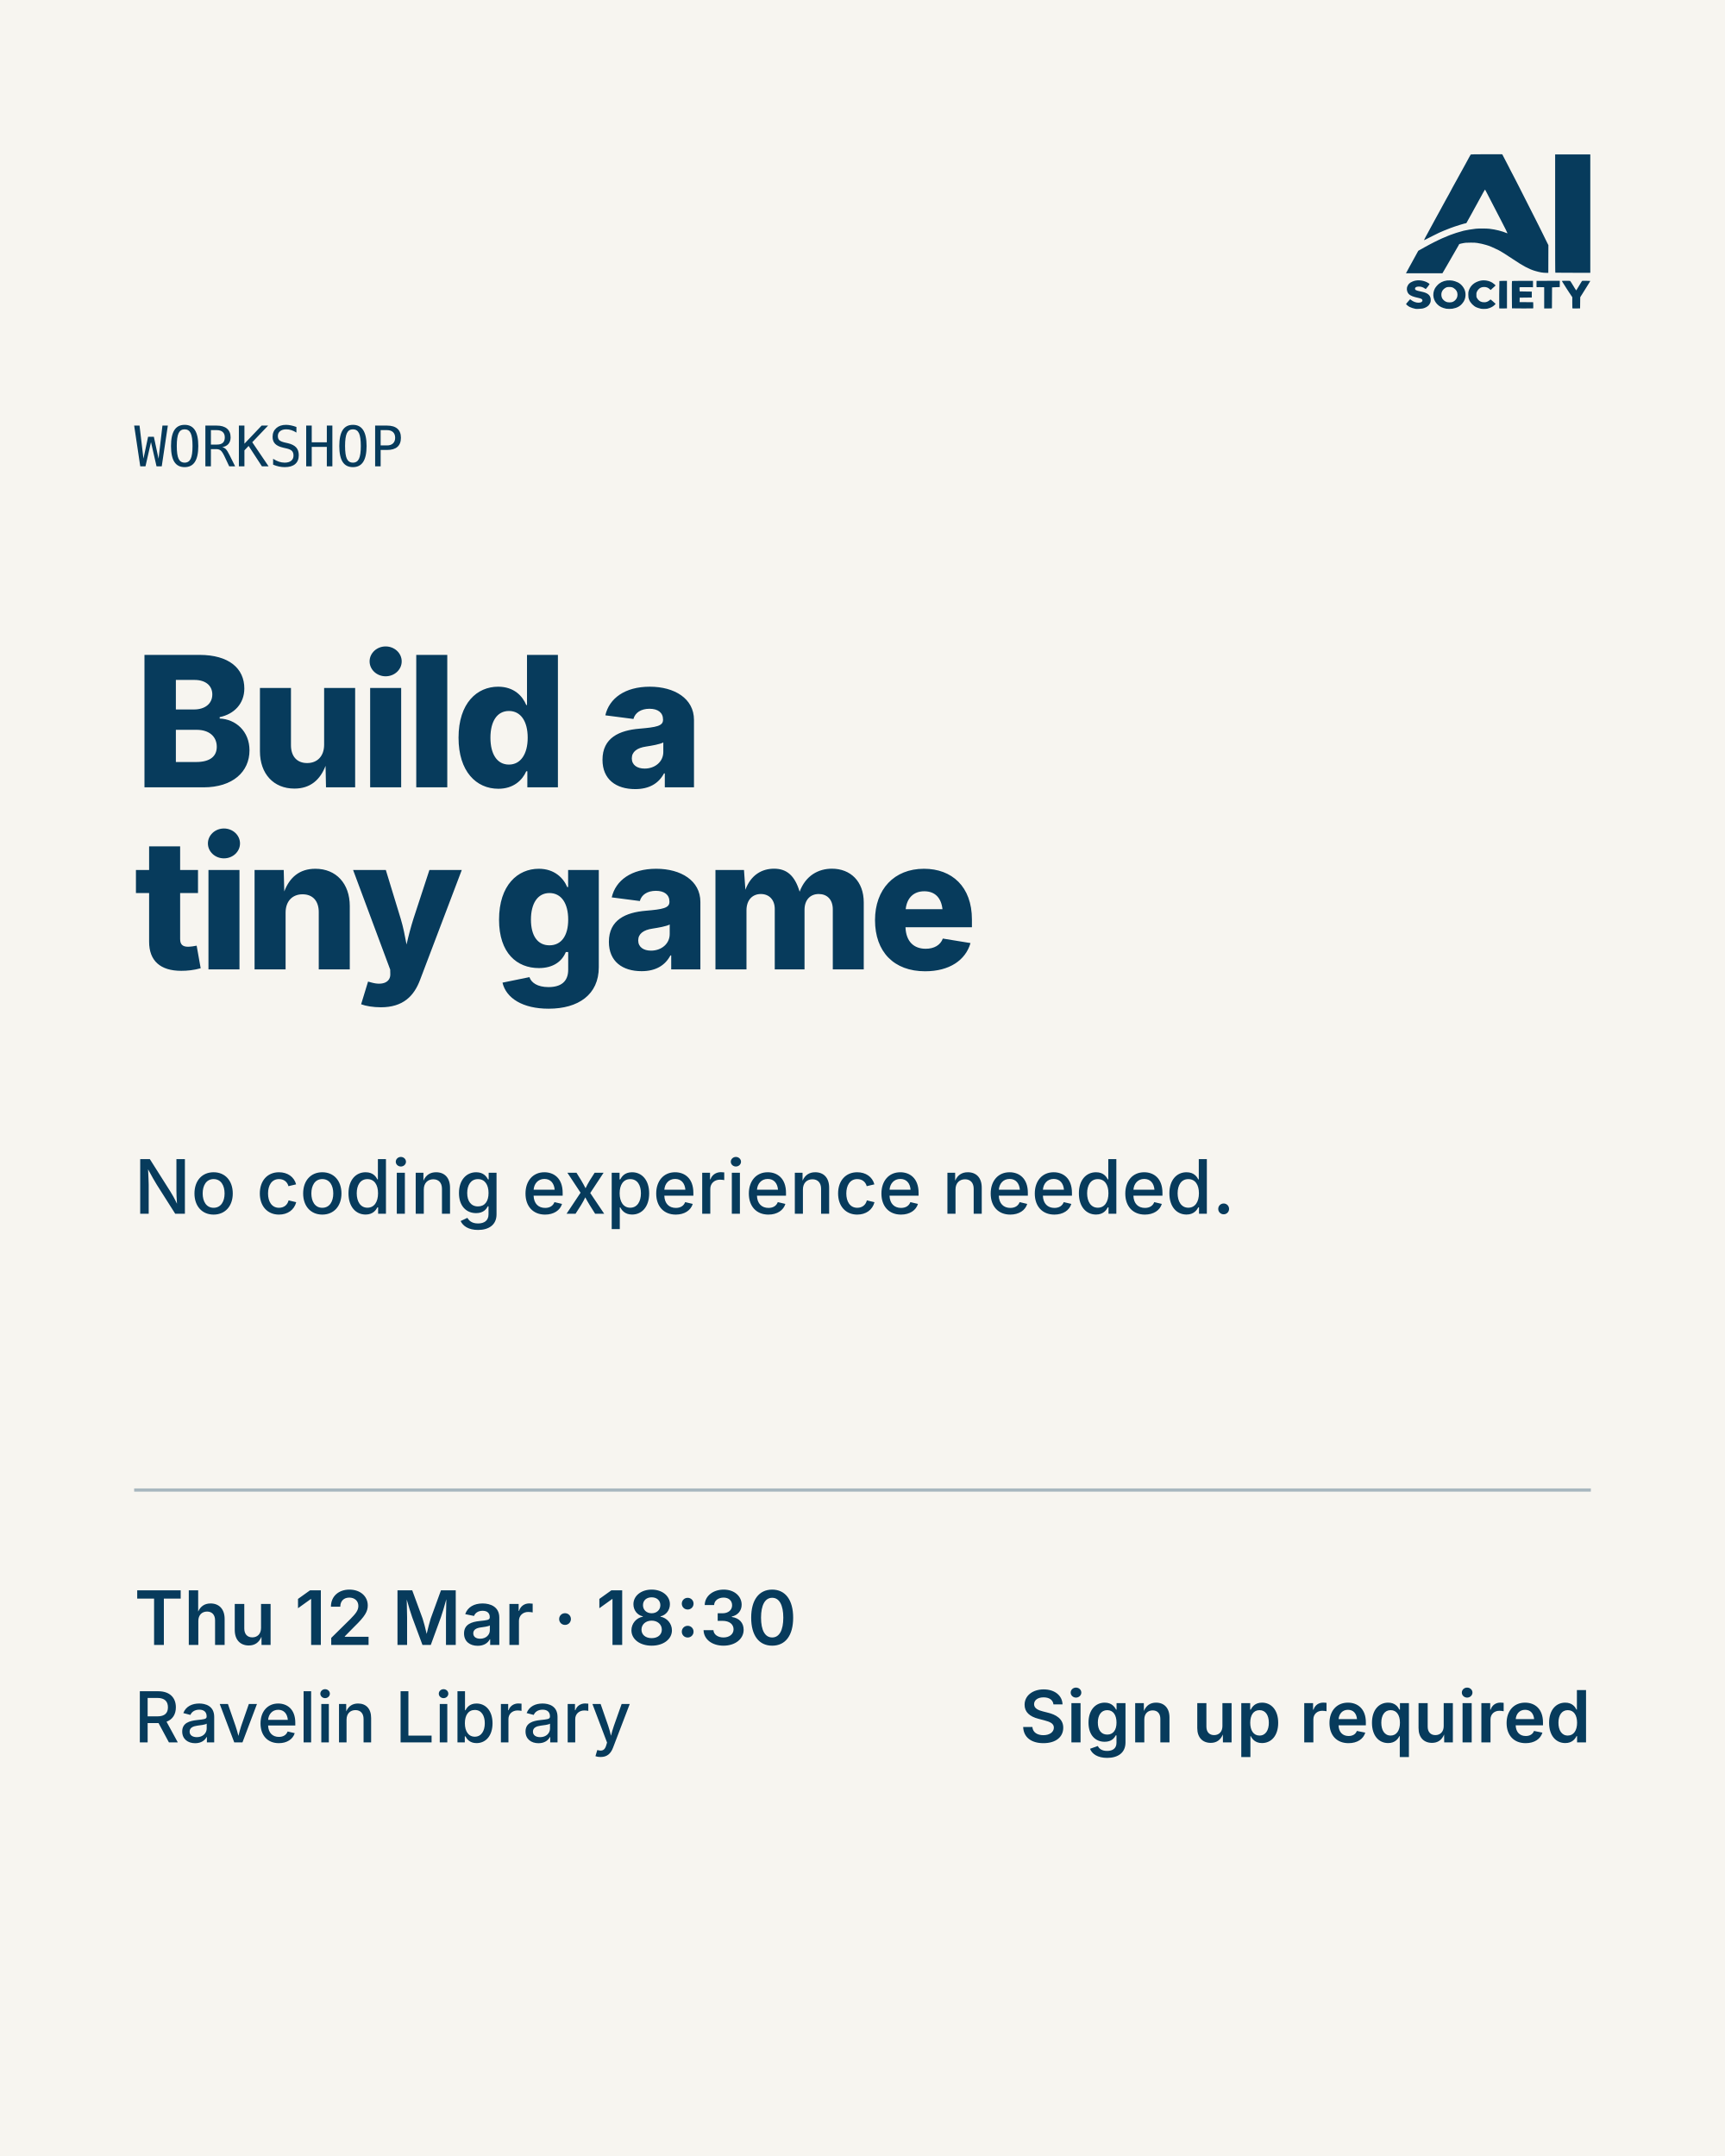
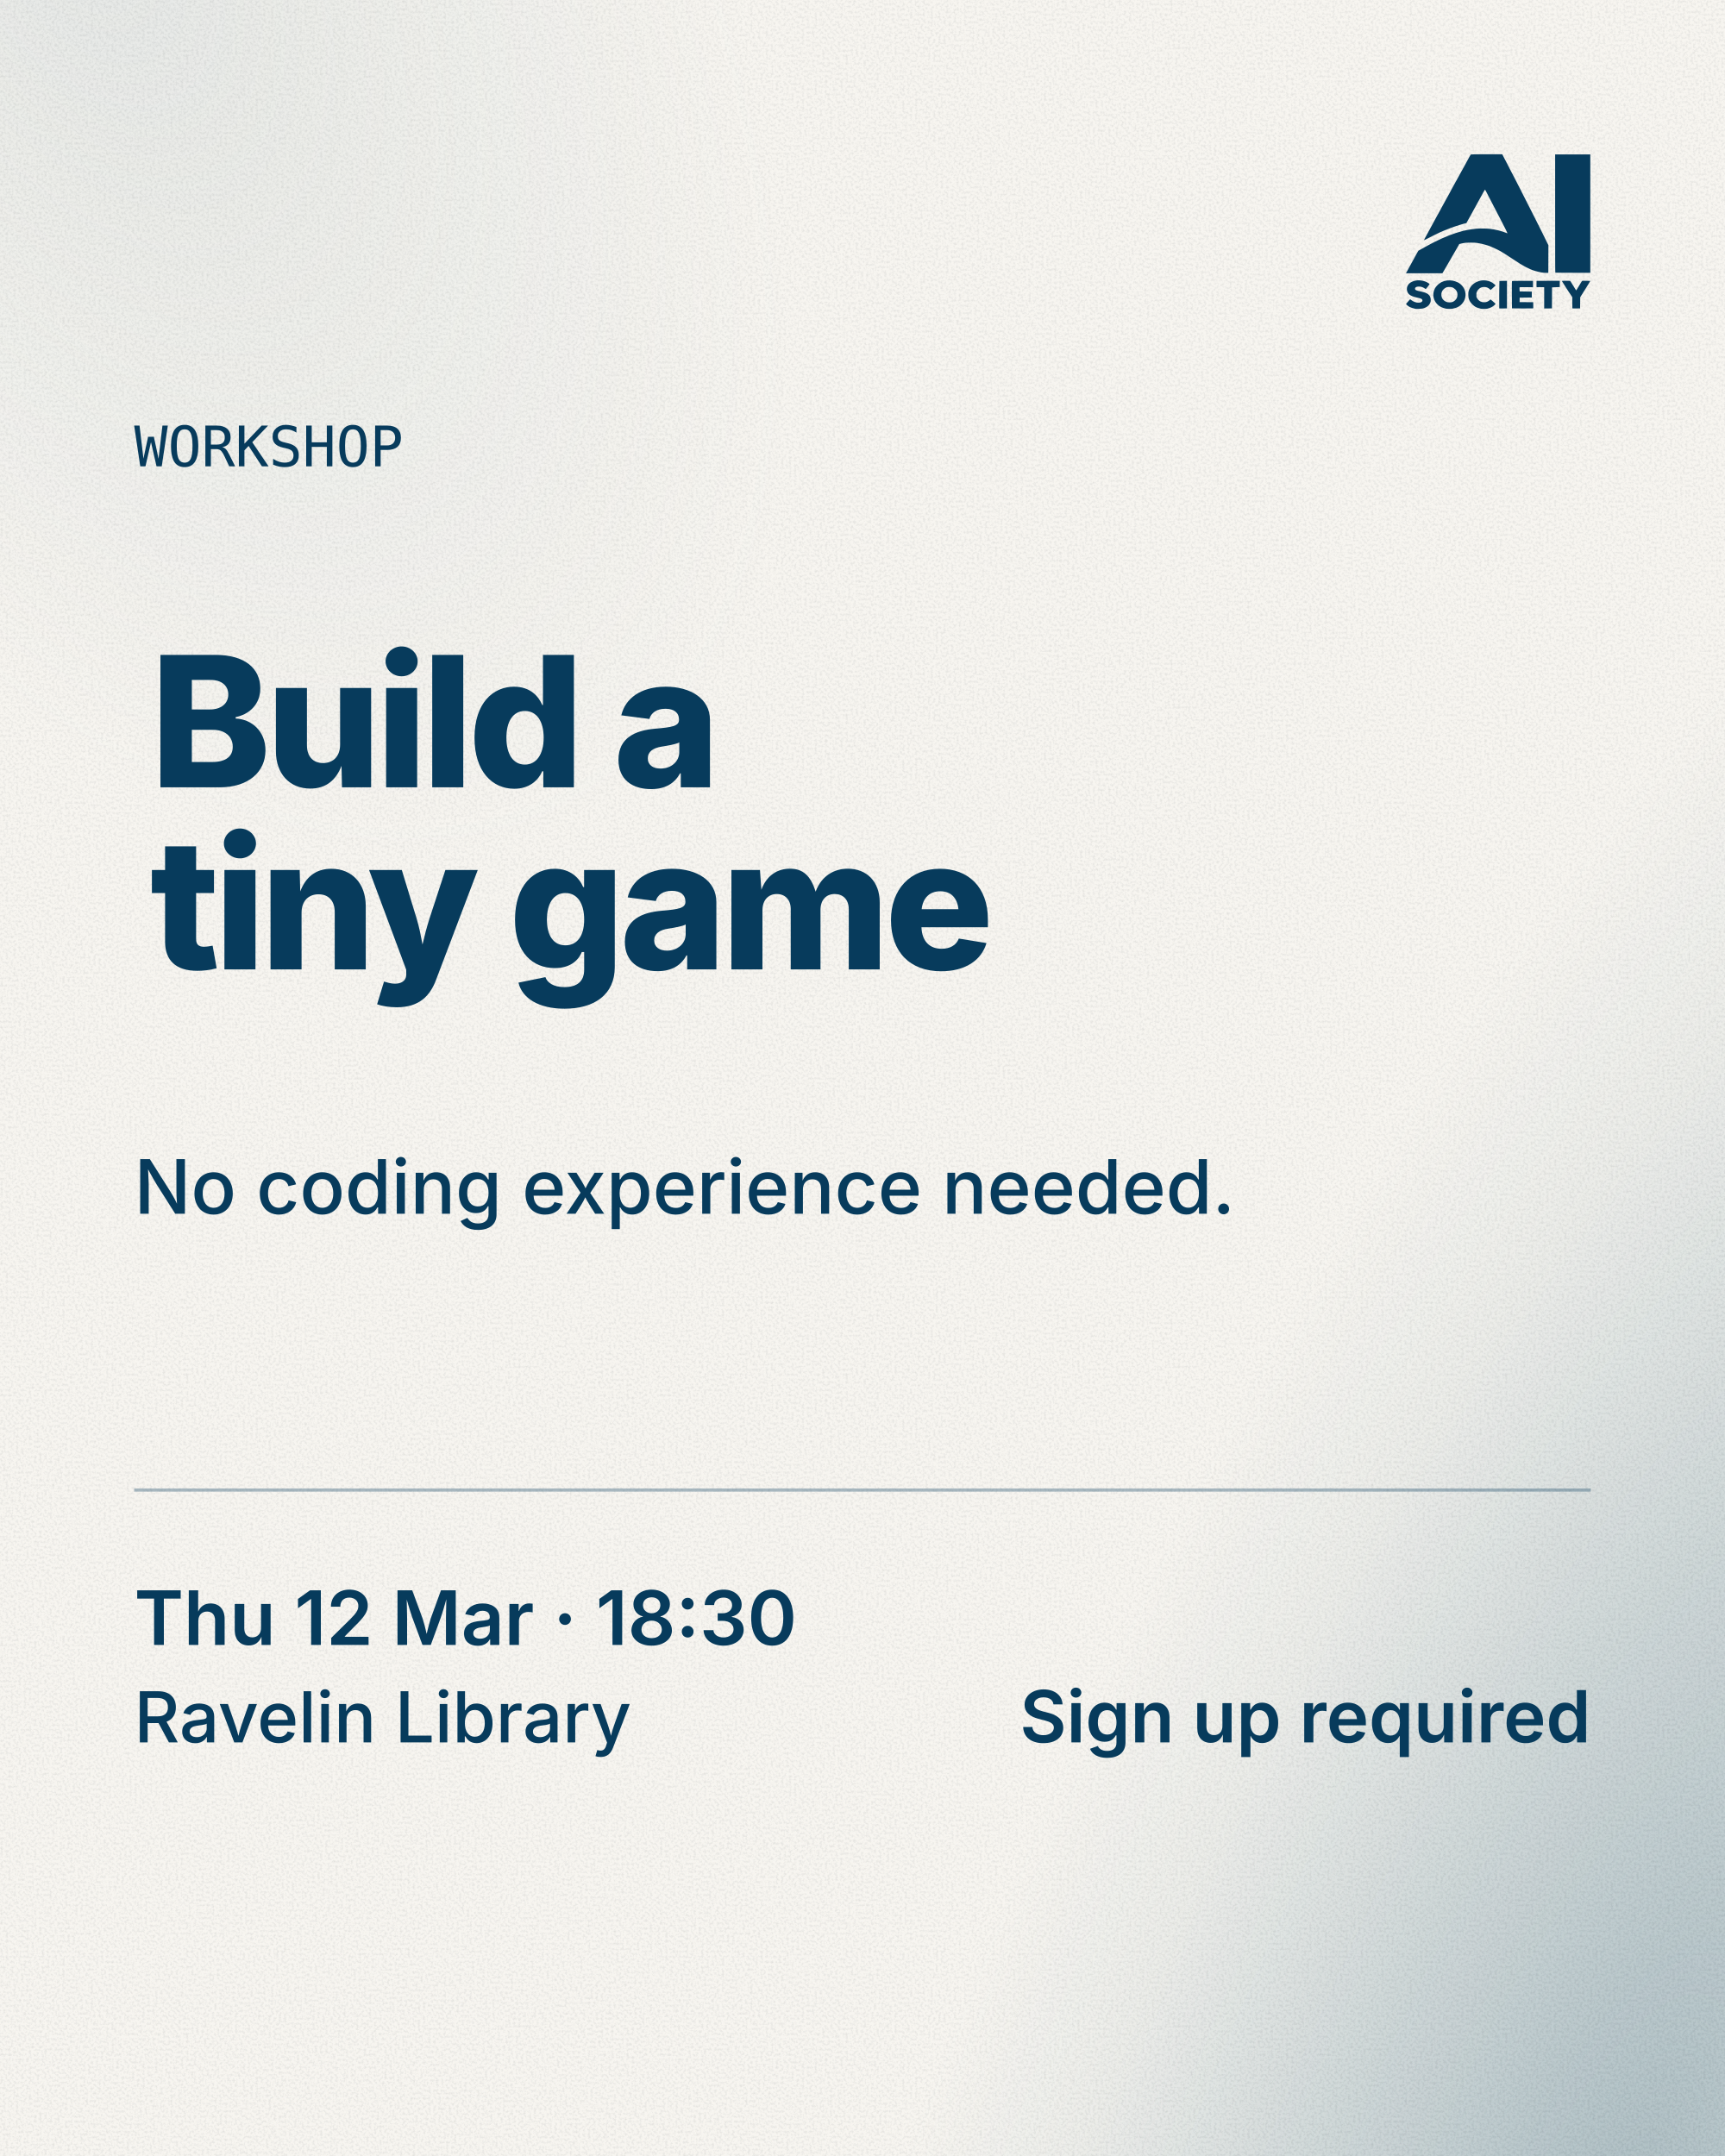
<svg xmlns="http://www.w3.org/2000/svg" width="1080" height="1350" viewBox="0 0 1080 1350" role="img" aria-labelledby="asset-title asset-description">
-   <rect width="1080" height="1350" fill="#F7F5F0" />
  <defs>
    <symbol id="brand-logo" viewBox="172 248 692 583">
      <g transform="translate(-22 0) translate(-575.8499 -793.2449) scale(4.245996)" id="logo-artwork" fill="currentColor">
        <g transform="translate(600 314) scale(1.2) translate(-600 -314)">
          <g id="ai-society" aria-label="AI Society" fill-rule="evenodd" transform="translate(175.4191 172.6698) scale(0.4500969)">
            <path id="ai-society-line-1" transform="translate(169 187.6723) scale(0.25)" d="M0.000 774.000C0.000 772.900 0.450 772.000 1.000 772.000C1.550 772.000 2.000 771.580 2.000 771.067C2.000 770.017 16.468 743.247 24.466 729.500C27.346 724.550 31.967 716.225 34.736 711.000C39.758 701.522 62.605 659.871 73.665 640.032L79.500 629.564 89.000 624.212C94.225 621.269 102.325 616.800 107.000 614.280C111.675 611.761 119.824 607.096 125.110 603.914C130.395 600.732 144.570 593.097 156.610 586.947C168.649 580.797 181.650 574.073 185.500 572.006C189.350 569.938 199.475 564.998 208.000 561.028C216.525 557.058 228.000 551.671 233.500 549.058C241.499 545.256 259.082 537.876 276.500 531.008C277.600 530.574 282.550 528.603 287.500 526.628C308.326 518.317 342.288 507.568 374.500 499.092C389.435 495.162 430.782 488.326 454.500 485.865C473.781 483.865 525.349 484.167 544.000 486.390C584.388 491.203 625.526 501.580 656.260 514.707C658.328 515.590 660.269 516.064 660.573 515.760C661.263 515.070 644.321 481.129 616.269 427.000C604.440 404.175 587.779 372.000 579.244 355.500C570.709 339.000 558.000 314.475 551.002 301.000C544.005 287.525 533.417 267.050 527.473 255.500C515.537 232.307 514.811 231.000 513.859 231.000C513.061 231.000 497.706 257.899 489.027 274.500C485.577 281.100 482.407 286.950 481.982 287.500C481.558 288.050 479.068 292.550 476.450 297.500C473.832 302.450 470.014 309.425 467.965 313.000C465.917 316.575 461.868 324.000 458.968 329.500C456.068 335.000 452.936 340.625 452.009 342.000C451.082 343.375 447.482 349.900 444.009 356.500C440.537 363.100 437.127 369.400 436.431 370.500C435.736 371.600 432.277 377.900 428.745 384.500C425.213 391.100 418.362 403.475 413.522 412.000C408.681 420.525 403.828 429.075 402.737 431.000C401.645 432.925 398.951 437.988 396.750 442.250C393.437 448.664 392.332 450.000 390.339 450.000C383.805 450.000 319.694 469.921 290.008 481.175C277.718 485.834 252.825 495.660 248.500 497.560C227.528 506.770 219.582 510.193 214.976 512.001C211.964 513.183 193.975 522.066 175.000 531.741C156.025 541.416 135.209 552.028 128.742 555.325C122.276 558.621 116.753 561.087 116.471 560.804C115.910 560.244 128.820 535.481 138.003 519.500C141.164 514.000 145.804 505.400 148.315 500.388C150.827 495.377 155.303 487.052 158.263 481.888C166.686 467.195 177.000 448.342 177.000 447.640C177.000 447.290 179.984 441.715 183.630 435.252C187.277 428.788 194.749 415.175 200.235 405.000C205.721 394.825 214.597 378.625 219.961 369.000C229.695 351.532 245.917 321.754 257.550 300.000C267.038 282.257 278.327 261.979 281.489 257.000C283.061 254.525 285.659 249.608 287.263 246.074C288.867 242.540 295.237 230.615 301.418 219.574C307.600 208.533 315.199 194.718 318.305 188.873C321.411 183.029 325.988 174.803 328.476 170.595C330.964 166.386 333.000 162.771 333.000 162.561C333.000 162.351 334.738 159.101 336.862 155.340C338.986 151.578 342.509 145.125 344.690 141.000C346.871 136.875 351.586 128.325 355.167 122.000C358.749 115.675 363.617 106.900 365.985 102.500C375.669 84.510 383.821 69.670 391.529 56.000C393.855 51.875 398.140 44.000 401.052 38.500C403.963 33.000 407.227 26.925 408.304 25.000C409.382 23.075 412.498 17.450 415.229 12.500C417.960 7.550 420.715 2.952 421.350 2.282C422.238 1.348 445.153 0.966 520.003 0.640C573.626 0.406 619.577 0.504 622.115 0.858L626.730 1.500 633.508 14.500C637.237 21.650 644.454 35.600 649.547 45.500C654.640 55.400 662.018 69.575 665.943 77.000C669.868 84.425 675.507 95.545 678.473 101.711C681.440 107.878 685.673 116.015 687.880 119.794C690.087 123.573 697.932 138.553 705.314 153.083C712.695 167.612 725.614 192.775 734.022 209.000C759.949 259.032 835.624 408.383 848.281 434.500C851.480 441.100 855.200 448.525 856.550 451.000C857.899 453.475 863.565 464.725 869.140 476.000C874.716 487.275 885.199 508.425 892.435 523.000C899.671 537.575 906.969 552.425 908.652 556.000C910.335 559.575 915.155 569.333 919.362 577.685L927.011 592.871 926.755 683.185L926.500 773.500 913.500 773.394C889.946 773.203 873.490 770.381 840.500 760.878C802.349 749.887 762.481 728.857 700.254 686.900C654.728 656.203 615.213 631.599 598.500 623.541C557.837 603.937 545.446 598.832 520.500 591.409C502.185 585.958 483.230 581.714 464.000 578.756C451.555 576.842 445.461 576.525 421.000 576.521C390.766 576.515 385.141 577.031 361.251 581.998C348.953 584.556 345.000 586.028 345.000 588.051C345.000 588.494 343.484 591.476 341.632 594.678C336.401 603.720 316.820 637.703 312.348 645.500C310.140 649.350 304.433 659.176 299.667 667.337C294.900 675.497 291.000 682.354 291.000 682.574C291.000 682.795 288.130 687.818 284.623 693.738C281.115 699.657 273.088 713.513 266.784 724.528C260.481 735.543 251.130 751.631 246.004 760.278L236.685 776.000 118.343 776.000L0.000 776.000 0.000 774.000ZM972.250 772.338C971.253 771.935 971.000 693.914 971.000 386.917L971.000 2.000 1085.500 2.000L1200.000 2.000 1200.000 387.500L1200.000 773.000 1086.750 772.921C1024.463 772.878 972.938 772.615 972.250 772.338Z" />
            <g id="ai-society-line-2" aria-label="SOCIETY" transform="translate(169 388.28) scale(0.24642)">
              <path id="society-s" d="M63.965 208.632C63.678 208.344 60.305 207.609 56.471 206.997C47.886 205.628 34.123 200.993 23.500 195.894C15.148 191.885 0.177 179.792 0.109 177.000C0.088 176.175 1.068 174.332 2.286 172.905C3.504 171.477 6.931 167.427 9.903 163.905C12.875 160.382 17.914 154.648 21.101 151.162L26.896 144.825 33.198 149.934C47.356 161.413 68.045 168.649 84.000 167.704C95.211 167.039 99.673 165.562 104.227 161.008C107.473 157.762 108.000 156.607 108.000 152.736C108.000 144.525 100.802 140.121 80.551 135.938C47.550 129.121 28.031 121.299 17.790 110.785C7.593 100.316 2.643 81.934 6.046 67.176C7.888 59.190 14.030 47.839 19.435 42.435C25.555 36.314 29.516 33.777 41.500 28.304C68.545 15.950 105.071 17.357 136.490 31.962C145.061 35.946 155.000 43.169 155.000 45.413C155.000 47.347 132.109 77.016 130.014 77.797C129.576 77.960 126.201 75.839 122.515 73.084C111.334 64.726 95.630 60.311 80.500 61.271C66.748 62.145 59.000 67.040 59.000 74.854C59.000 83.640 66.770 87.681 93.678 92.892C99.276 93.976 108.951 96.269 115.178 97.987C150.329 107.688 164.608 124.742 162.734 154.784C162.278 162.087 161.646 164.373 158.115 171.501C155.864 176.042 151.966 182.046 149.453 184.841C140.495 194.804 124.054 203.411 107.881 206.603C99.876 208.183 65.122 209.789 63.965 208.632Z" />
              <path id="society-o" d="M264.500 207.746C237.462 202.456 219.381 193.662 204.874 178.744C191.701 165.198 183.862 150.772 179.838 132.672C175.789 114.455 178.912 92.585 188.080 74.963C193.492 64.561 206.617 49.191 216.354 41.854C236.554 26.633 261.115 19.184 287.322 20.331C302.385 20.991 308.107 21.949 321.201 26.004C348.340 34.408 366.127 48.448 380.182 72.559C392.660 93.966 394.581 123.098 385.125 147.543C381.495 156.929 377.954 162.765 369.948 172.564C354.373 191.624 334.638 202.219 304.921 207.474C295.490 209.142 272.426 209.297 264.500 207.746ZM299.356 164.530C308.594 162.323 315.763 158.249 322.994 151.097C333.241 140.963 337.904 129.398 337.953 114.000C338.009 96.206 330.071 82.467 313.387 71.480C304.746 65.791 297.762 64.000 284.213 64.000C269.533 64.000 264.555 65.379 254.319 72.279C236.349 84.393 228.208 103.969 232.354 125.096C234.410 135.572 237.345 141.268 244.710 149.076C251.987 156.790 261.653 162.398 271.276 164.489C279.432 166.261 292.032 166.279 299.356 164.530Z" transform="translate(1.744028 0)" />
              <path id="society-c" d="M491.500 207.799C480.412 205.169 468.186 201.375 461.661 198.539C441.604 189.820 420.849 168.282 413.161 148.209C408.781 136.772 407.736 130.105 407.723 113.500C407.713 100.129 408.000 97.545 410.363 89.712C418.891 61.438 438.771 40.228 467.500 28.753C483.524 22.353 495.003 20.000 510.202 20.000C529.598 20.000 550.621 25.715 565.970 35.161C574.184 40.216 588.322 52.534 587.779 54.163C587.622 54.635 584.023 58.054 579.781 61.761C575.540 65.467 568.306 71.973 563.706 76.218L555.342 83.935 549.434 78.481C538.498 68.384 527.527 64.032 512.960 64.012C498.350 63.992 487.727 67.741 478.499 76.175C471.074 82.961 466.476 89.501 463.408 97.637C461.032 103.939 460.848 105.525 461.160 117.024L461.500 129.548 464.921 136.524C469.494 145.851 479.184 155.575 488.162 159.848C496.140 163.644 502.656 165.000 512.926 165.000C526.675 165.000 536.446 161.260 548.350 151.441L554.711 146.195 570.934 159.720C579.857 167.159 587.429 173.953 587.761 174.819C588.179 175.909 585.825 178.774 580.089 184.151C568.335 195.172 553.969 202.302 533.169 207.437C526.025 209.201 498.423 209.440 491.500 207.799Z" transform="translate(3.488056 0)" />
              <path id="society-i" d="M610.378 204.543C609.515 202.293 610.520 25.147 611.401 24.265C611.821 23.844 623.265 23.500 636.833 23.500L661.500 23.500 661.500 114.500L661.500 205.500 636.225 205.767C614.580 205.996 610.868 205.820 610.378 204.543Z" transform="translate(5.232084 0)" />
              <path id="society-e" d="M694.562 205.100C694.251 204.597 693.885 164.118 693.748 115.146C693.548 43.184 693.749 25.856 694.799 24.803C695.842 23.758 709.681 23.500 764.799 23.500L833.500 23.500 833.500 44.500L833.500 65.500 789.900 65.216C752.790 64.975 746.122 65.149 745.097 66.383C744.215 67.446 744.080 71.187 744.593 80.416C744.978 87.337 745.339 93.066 745.396 93.146C745.453 93.226 763.500 93.564 785.500 93.896L825.500 94.500 825.500 114.000L825.500 133.500 785.500 134.000L745.500 134.500 745.223 149.240L744.947 163.979 789.723 164.240L834.500 164.500 835.279 180.215C835.708 188.858 835.697 198.083 835.256 200.715L834.454 205.500 764.790 205.757C723.489 205.909 694.896 205.641 694.562 205.100Z" transform="translate(5.232084 0)" />
              <path id="society-t" d="M904.000 136.085L904.000 66.135 901.957 65.486C900.833 65.130 889.921 64.919 877.707 65.018C865.493 65.117 854.928 65.154 854.230 65.099C853.237 65.022 853.019 60.462 853.230 44.250L853.500 23.500 930.250 23.227L1007.000 22.955 1007.108 27.727C1007.243 33.728 1006.868 64.444 1006.657 64.661C1006.571 64.750 995.310 65.093 981.634 65.424C967.958 65.755 956.412 66.245 955.977 66.514C955.542 66.783 955.368 95.915 955.591 131.252C955.814 166.588 955.654 197.750 955.236 200.500L954.476 205.500 929.238 205.767L904.000 206.034 904.000 136.085Z" transform="translate(8.72014 0)" />
              <path id="society-y" d="M1081.504 205.007C1081.155 204.442 1080.899 187.621 1080.935 167.628L1081.000 131.275 1072.929 119.388C1068.491 112.849 1062.303 103.542 1059.180 98.705C1056.056 93.868 1048.227 81.821 1041.782 71.935C1035.338 62.049 1028.176 50.706 1025.867 46.730C1023.558 42.753 1019.494 36.258 1016.835 32.295C1014.176 28.332 1012.000 24.603 1012.000 24.007C1012.000 22.809 1064.919 22.643 1066.591 23.836C1068.067 24.889 1077.287 38.787 1081.959 47.000C1084.305 51.125 1090.771 61.812 1096.327 70.749C1104.200 83.412 1106.688 86.723 1107.599 85.749C1108.909 84.349 1118.309 68.881 1133.273 43.500C1138.786 34.150 1143.990 25.696 1144.837 24.713C1146.251 23.073 1148.591 22.935 1173.189 23.050C1187.935 23.118 1200.000 23.527 1200.000 23.958C1200.000 25.077 1184.304 50.621 1154.504 98.000C1146.374 110.925 1138.323 123.750 1136.611 126.500L1133.500 131.500 1133.000 168.500L1132.500 205.500 1107.320 205.767C1090.884 205.941 1081.919 205.677 1081.504 205.007Z" transform="translate(17.44028 0)" />
            </g>
          </g>
        </g>
      </g>
    </symbol>
+     <radialGradient id="cream-slate" gradientUnits="userSpaceOnUse" cx="0" cy="0" r="1" gradientTransform="translate(1300 422) rotate(-18) scale(840 255)">
+       <stop offset="0" stop-color="#668998" stop-opacity=".53" />
+       <stop offset=".44" stop-color="#668998" stop-opacity=".28" />
+       <stop offset=".75" stop-color="#668998" stop-opacity=".09" />
+       <stop offset="1" stop-color="#668998" stop-opacity="0" />
+     </radialGradient>
+     <radialGradient id="cream-reflection" gradientUnits="userSpaceOnUse" cx="0" cy="0" r="1" gradientTransform="translate(49 -20) rotate(9) scale(600 155)">
+       <stop offset="0" stop-color="#668998" stop-opacity=".13" />
+       <stop offset="1" stop-color="#668998" stop-opacity="0" />
+     </radialGradient>
+     <filter id="fine-grain" x="0" y="0" width="1080" height="1350" color-interpolation-filters="sRGB" filterUnits="userSpaceOnUse">
+       <feTurbulence type="fractalNoise" baseFrequency=".62" numOctaves="3" seed="23" stitchTiles="stitch" result="noise" />
+       <feColorMatrix in="noise" type="matrix" result="shadow-grain" values="0 0 0 0 .067  0 0 0 0 .094  0 0 0 0 .126  .34 0 0 0 -.142" />
+       <feColorMatrix in="noise" type="matrix" result="light-grain" values="0 0 0 0 .969  0 0 0 0 .961  0 0 0 0 .941  -.32 0 0 0 .175" />
+       <feComposite in="light-grain" in2="shadow-grain" operator="over" />
+     </filter>
  </defs>
+   <g id="background-field" aria-hidden="true">
+     <svg id="brand-background" width="1080" height="1350" viewBox="0 0 1400 400" preserveAspectRatio="none" aria-hidden="true">
+       <rect width="1400" height="400" fill="#F7F5F0" />
+       <rect width="1400" height="400" fill="url(#cream-reflection)" />
+       <rect width="1400" height="400" fill="url(#cream-slate)" />
+     </svg>
+     <rect width="1080" height="1350" fill="#073B5C" filter="url(#fine-grain)" opacity="0.49" />
+   </g>
  <use href="#brand-logo" x="880" y="96" width="116" height="98" color="#073B5C" id="logo" aria-hidden="true" />
  <text id="slot-lead" data-slot="lead" x="84" y="292" fill="#073B5C" font-size="35" font-weight="500" font-family="'JetBrains Mono', monospace" text-anchor="start">WORKSHOP</text>
-   <text id="slot-headline-1" data-slot="headline-1" x="84" y="493" fill="#073B5C" font-size="114" font-weight="800" font-family="'Inter Tight', 'Inter', -apple-system, BlinkMacSystemFont, sans-serif" text-anchor="start" letter-spacing="-0.03em">Build a</text>
-   <text id="slot-headline-2" data-slot="headline-2" x="84" y="607" fill="#073B5C" font-size="114" font-weight="800" font-family="'Inter Tight', 'Inter', -apple-system, BlinkMacSystemFont, sans-serif" text-anchor="start" letter-spacing="-0.03em">tiny game</text>
+   <text id="slot-headline-1" data-slot="headline-1" x="94" y="493" fill="#073B5C" font-size="114" font-weight="800" font-family="'Inter Tight', 'Inter', -apple-system, BlinkMacSystemFont, sans-serif" text-anchor="start" letter-spacing="-0.03em">Build a</text>
+   <text id="slot-headline-2" data-slot="headline-2" x="94" y="607" fill="#073B5C" font-size="114" font-weight="800" font-family="'Inter Tight', 'Inter', -apple-system, BlinkMacSystemFont, sans-serif" text-anchor="start" letter-spacing="-0.03em">tiny game</text>
  <text id="slot-detail" data-slot="detail" x="84" y="760" fill="#073B5C" font-size="47" font-weight="500" font-family="'Inter', system-ui, sans-serif" text-anchor="start">No coding experience needed.</text>
  <path d="M84 933H996" stroke="#073B5C" stroke-opacity=".33" stroke-width="2" />
  <text id="slot-when" data-slot="when" x="84" y="1030" fill="#073B5C" font-size="47" font-weight="600" font-family="'Inter', system-ui, sans-serif" text-anchor="start">Thu 12 Mar · 18:30</text>
  <text id="slot-where" data-slot="where" x="84" y="1091" fill="#073B5C" font-size="44" font-weight="500" font-family="'Inter', system-ui, sans-serif" text-anchor="start">Ravelin Library</text>
  <text id="slot-action" data-slot="action" x="996" y="1091" fill="#073B5C" font-size="45" font-weight="600" font-family="'Inter', system-ui, sans-serif" text-anchor="end">Sign up required</text>
</svg>
